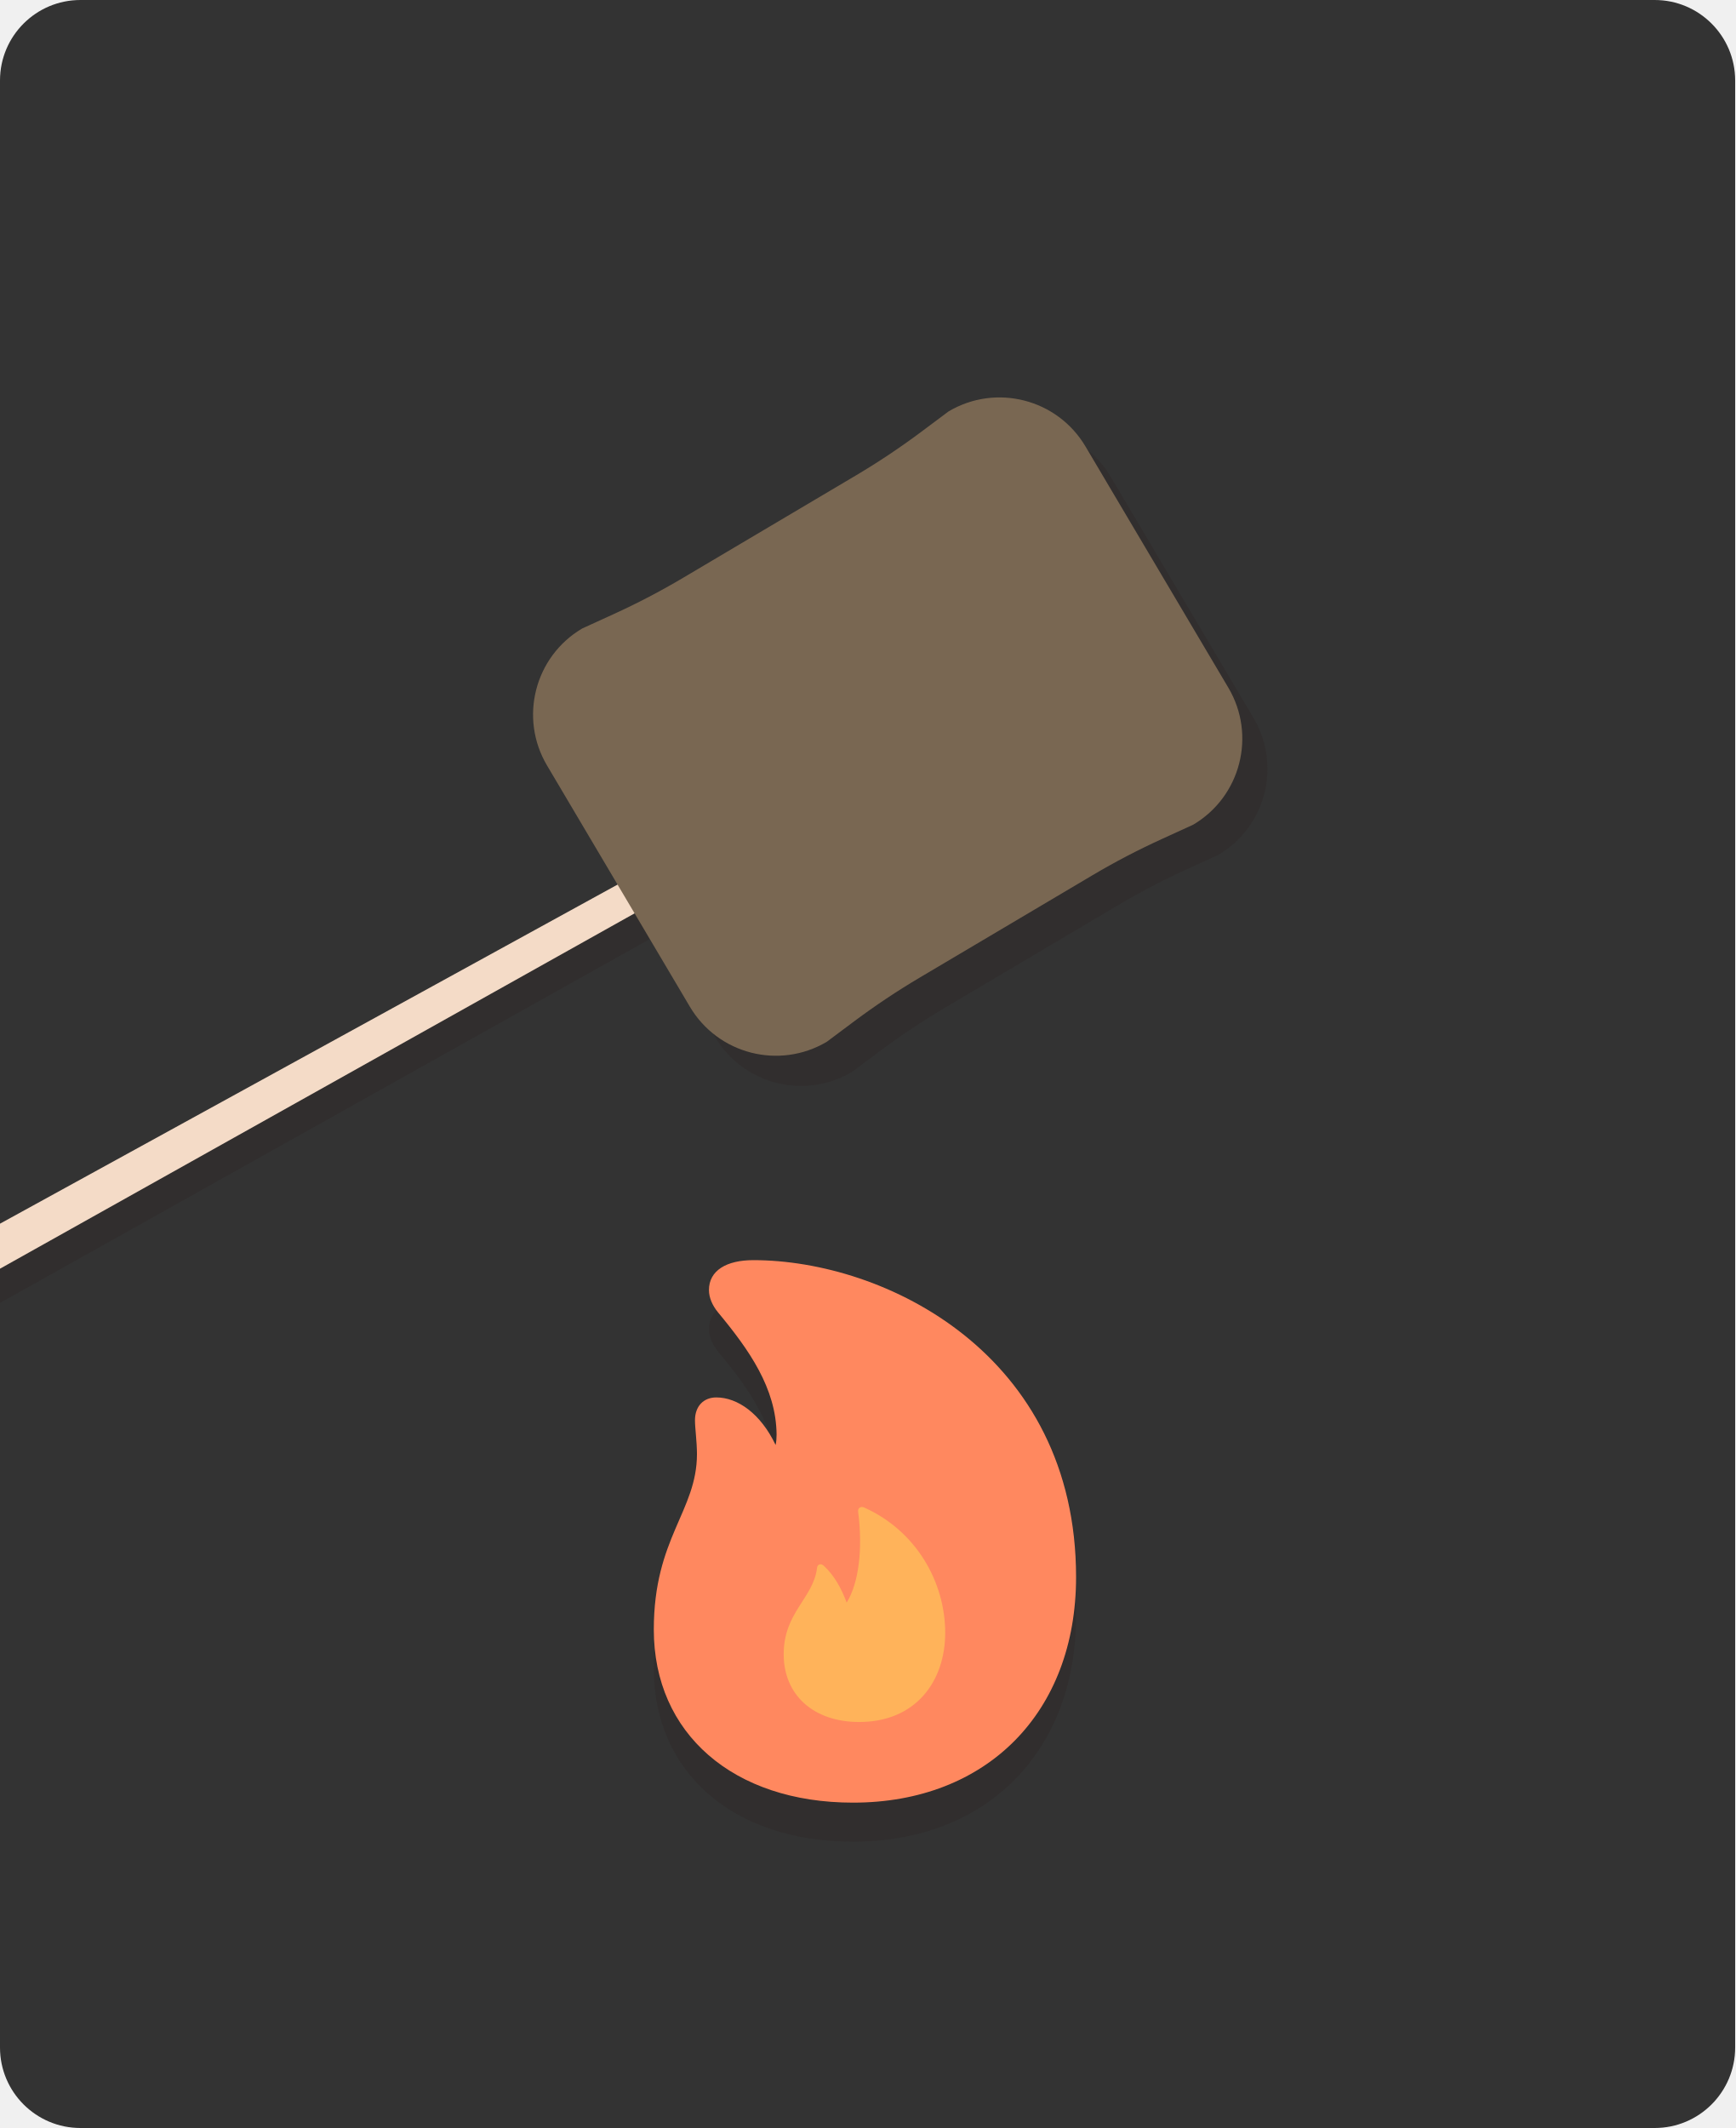
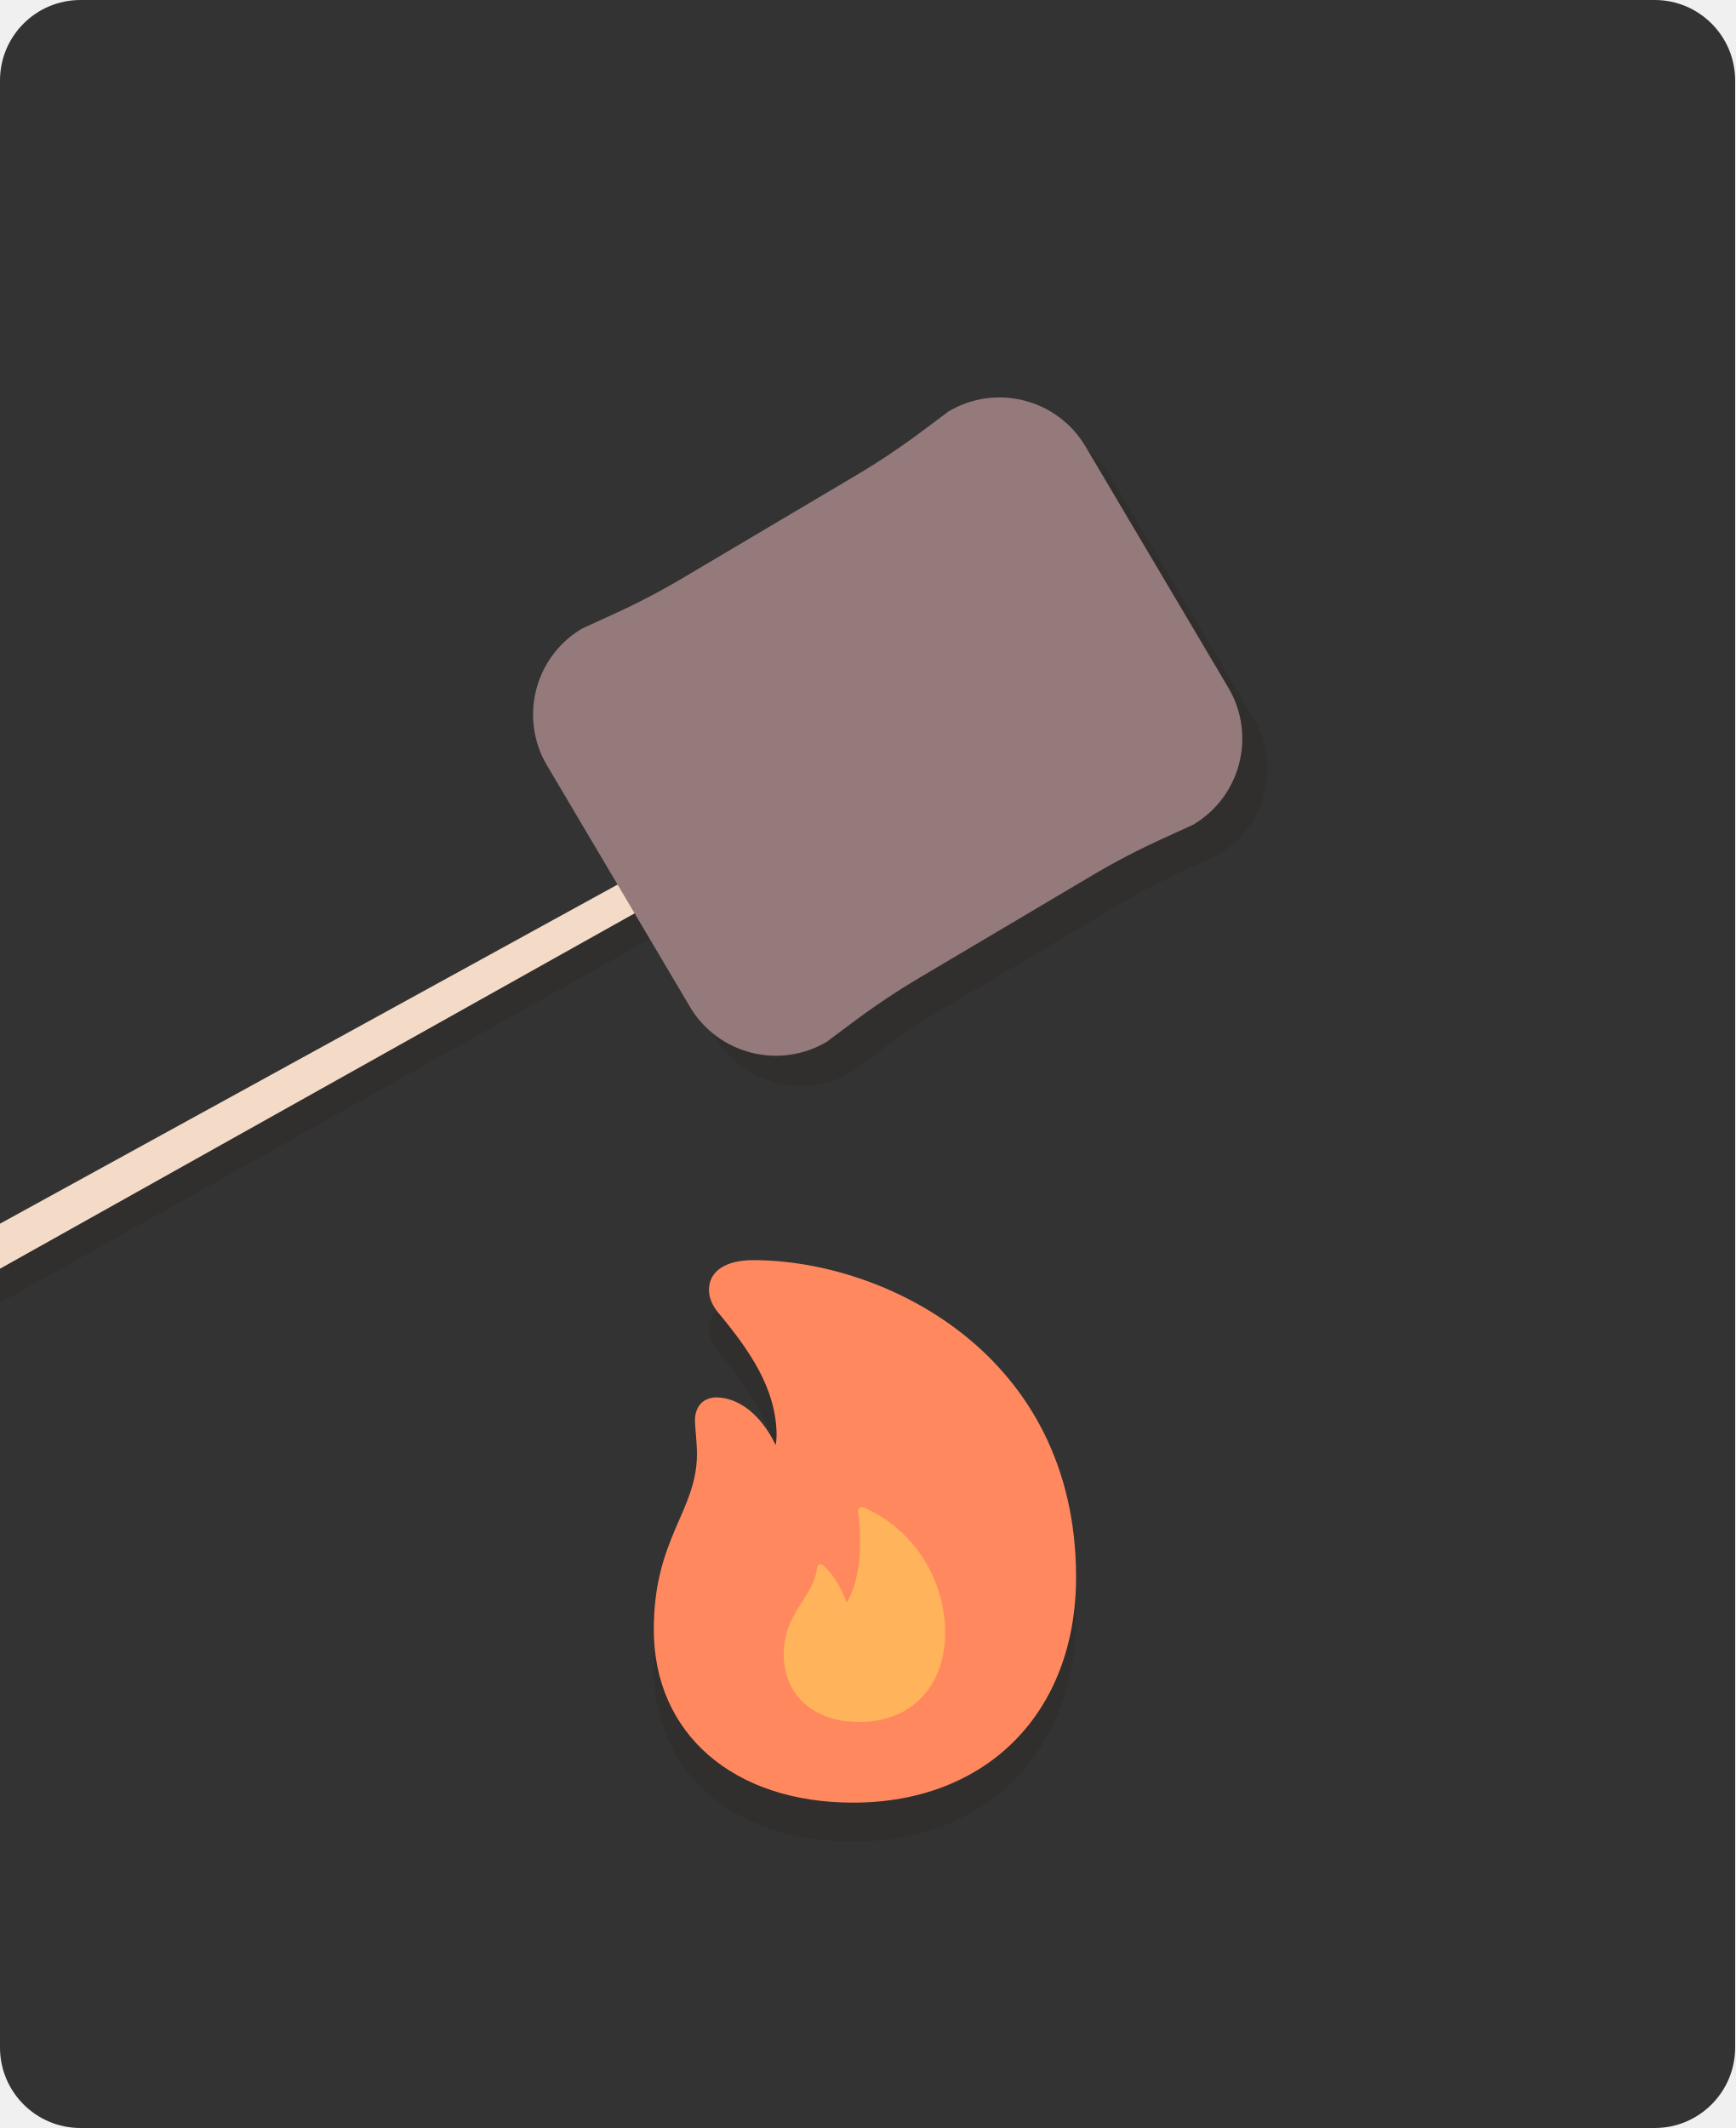
<svg xmlns="http://www.w3.org/2000/svg" width="345" height="423" viewBox="0 0 345 423" fill="none">
  <g clip-path="url(#clip0_30_713)">
    <rect width="345" height="423" fill="#333333" />
    <g clip-path="url(#clip1_30_713)">
      <path d="M162.904 160.561L166.035 166.039L-17.087 268.556L-21 261.513L162.904 160.561Z" fill="#312E2E" />
      <path d="M157.904 156.561L161.035 162.039L-22.087 264.555L-26 257.512L157.904 156.561Z" fill="#F4DBC7" />
      <path d="M142.166 206.111L113.767 158.163C108.171 148.717 111.294 136.533 120.739 130.937L126.961 128.096C131.695 125.937 136.305 123.534 140.781 120.881L175.159 100.519C179.636 97.866 183.963 94.978 188.127 91.871L193.605 87.778C203.05 82.183 215.235 85.305 220.83 94.751L249.23 142.699C254.825 152.145 251.703 164.329 242.257 169.925L236.036 172.766C231.301 174.926 226.692 177.328 222.215 179.981L187.837 200.343C183.361 202.996 179.033 205.884 174.87 208.991L169.392 213.084C159.946 218.679 147.762 215.557 142.166 206.111Z" fill="#312E2E" />
-       <path d="M137.166 200.11L108.767 152.162C103.171 142.717 106.294 130.532 115.739 124.937L121.961 122.096C126.695 119.936 131.305 117.534 135.781 114.881L170.159 94.518C174.636 91.865 178.963 88.978 183.127 85.871L188.605 81.778C198.05 76.183 210.235 79.305 215.83 88.751L244.23 136.699C249.825 146.144 246.703 158.329 237.257 163.924L231.036 166.765C226.301 168.925 221.692 171.328 217.215 173.98L182.837 194.343C178.361 196.996 174.033 199.884 169.87 202.99L164.392 207.083C154.946 212.679 142.762 209.556 137.166 200.11Z" fill="#796752" />
+       <path d="M137.166 200.11L108.767 152.162C103.171 142.717 106.294 130.532 115.739 124.937L121.961 122.096C126.695 119.936 131.305 117.534 135.781 114.881L170.159 94.518C174.636 91.865 178.963 88.978 183.127 85.871L188.605 81.778C198.05 76.183 210.235 79.305 215.83 88.751L244.23 136.699C249.825 146.144 246.703 158.329 237.257 163.924L231.036 166.765C226.301 168.925 221.692 171.328 217.215 173.98L182.837 194.343C178.361 196.996 174.033 199.884 169.87 202.99L164.392 207.083C154.946 212.679 142.762 209.556 137.166 200.11Z" fill="#947A7A" />
    </g>
    <g clip-path="url(#clip2_30_713)">
      <path d="M169.612 366.088C145.784 366.088 129.996 352.346 129.996 331.686C129.996 313.461 138.572 308.15 138.572 296.796C138.572 294.214 138.183 291.728 138.183 290.072C138.183 287.294 139.888 285.54 142.422 285.54C146.661 285.54 151.242 288.756 154.214 294.993C154.36 294.311 154.409 293.629 154.409 292.898C154.312 283.688 148.951 276.087 142.763 268.631C141.642 267.267 140.96 265.707 140.96 264.197C140.96 260.299 144.468 258.252 149.78 258.252C175.898 258.252 213.955 276.866 213.955 321.258C213.955 348.156 196.218 366.088 169.612 366.088ZM170.831 350.056C181.989 350.056 187.934 342.065 187.934 332.319C187.934 322.379 182.282 312.097 171.805 307.419C171.123 307.127 170.489 307.516 170.636 308.345C171.561 315.605 170.782 322.379 168.345 326.326C167.225 323.353 165.86 320.917 163.765 318.968C163.131 318.432 162.498 318.773 162.449 319.455C161.67 325.546 155.822 328.226 155.822 336.607C155.822 344.696 161.767 350.056 170.831 350.056Z" fill="#312E2E" />
      <ellipse cx="172.236" cy="321.074" rx="20.236" ry="28.275" fill="#FFB35A" />
      <path d="M169.612 358.326C145.784 358.326 129.996 344.585 129.996 323.924C129.996 305.7 138.572 300.388 138.572 289.034C138.572 286.452 138.183 283.967 138.183 282.31C138.183 279.532 139.888 277.778 142.422 277.778C146.661 277.778 151.242 280.994 154.214 287.231C154.36 286.549 154.409 285.867 154.409 285.136C154.312 275.926 148.951 268.325 142.763 260.869C141.642 259.505 140.96 257.946 140.96 256.435C140.96 252.537 144.468 250.49 149.78 250.49C175.898 250.49 213.955 269.105 213.955 313.496C213.955 340.394 196.218 358.326 169.612 358.326ZM170.831 342.295C181.989 342.295 187.934 334.303 187.934 324.557C187.934 314.617 182.282 304.335 171.805 299.657C171.123 299.365 170.489 299.755 170.636 300.583C171.561 307.844 170.782 314.617 168.345 318.564C167.225 315.591 165.86 313.155 163.765 311.206C163.131 310.67 162.498 311.011 162.449 311.693C161.67 317.784 155.822 320.464 155.822 328.845C155.822 336.934 161.767 342.295 170.831 342.295Z" fill="#FF885F" />
    </g>
  </g>
  <defs>
    <clipPath id="clip0_30_713">
      <rect width="345" height="423" rx="16" fill="white" />
    </clipPath>
    <clipPath id="clip1_30_713">
      <rect width="273" height="185.555" fill="white" transform="translate(-16 79)" />
    </clipPath>
    <clipPath id="clip2_30_713">
      <rect width="102" height="126.762" fill="white" transform="translate(121 249)" />
    </clipPath>
  </defs>
</svg>
